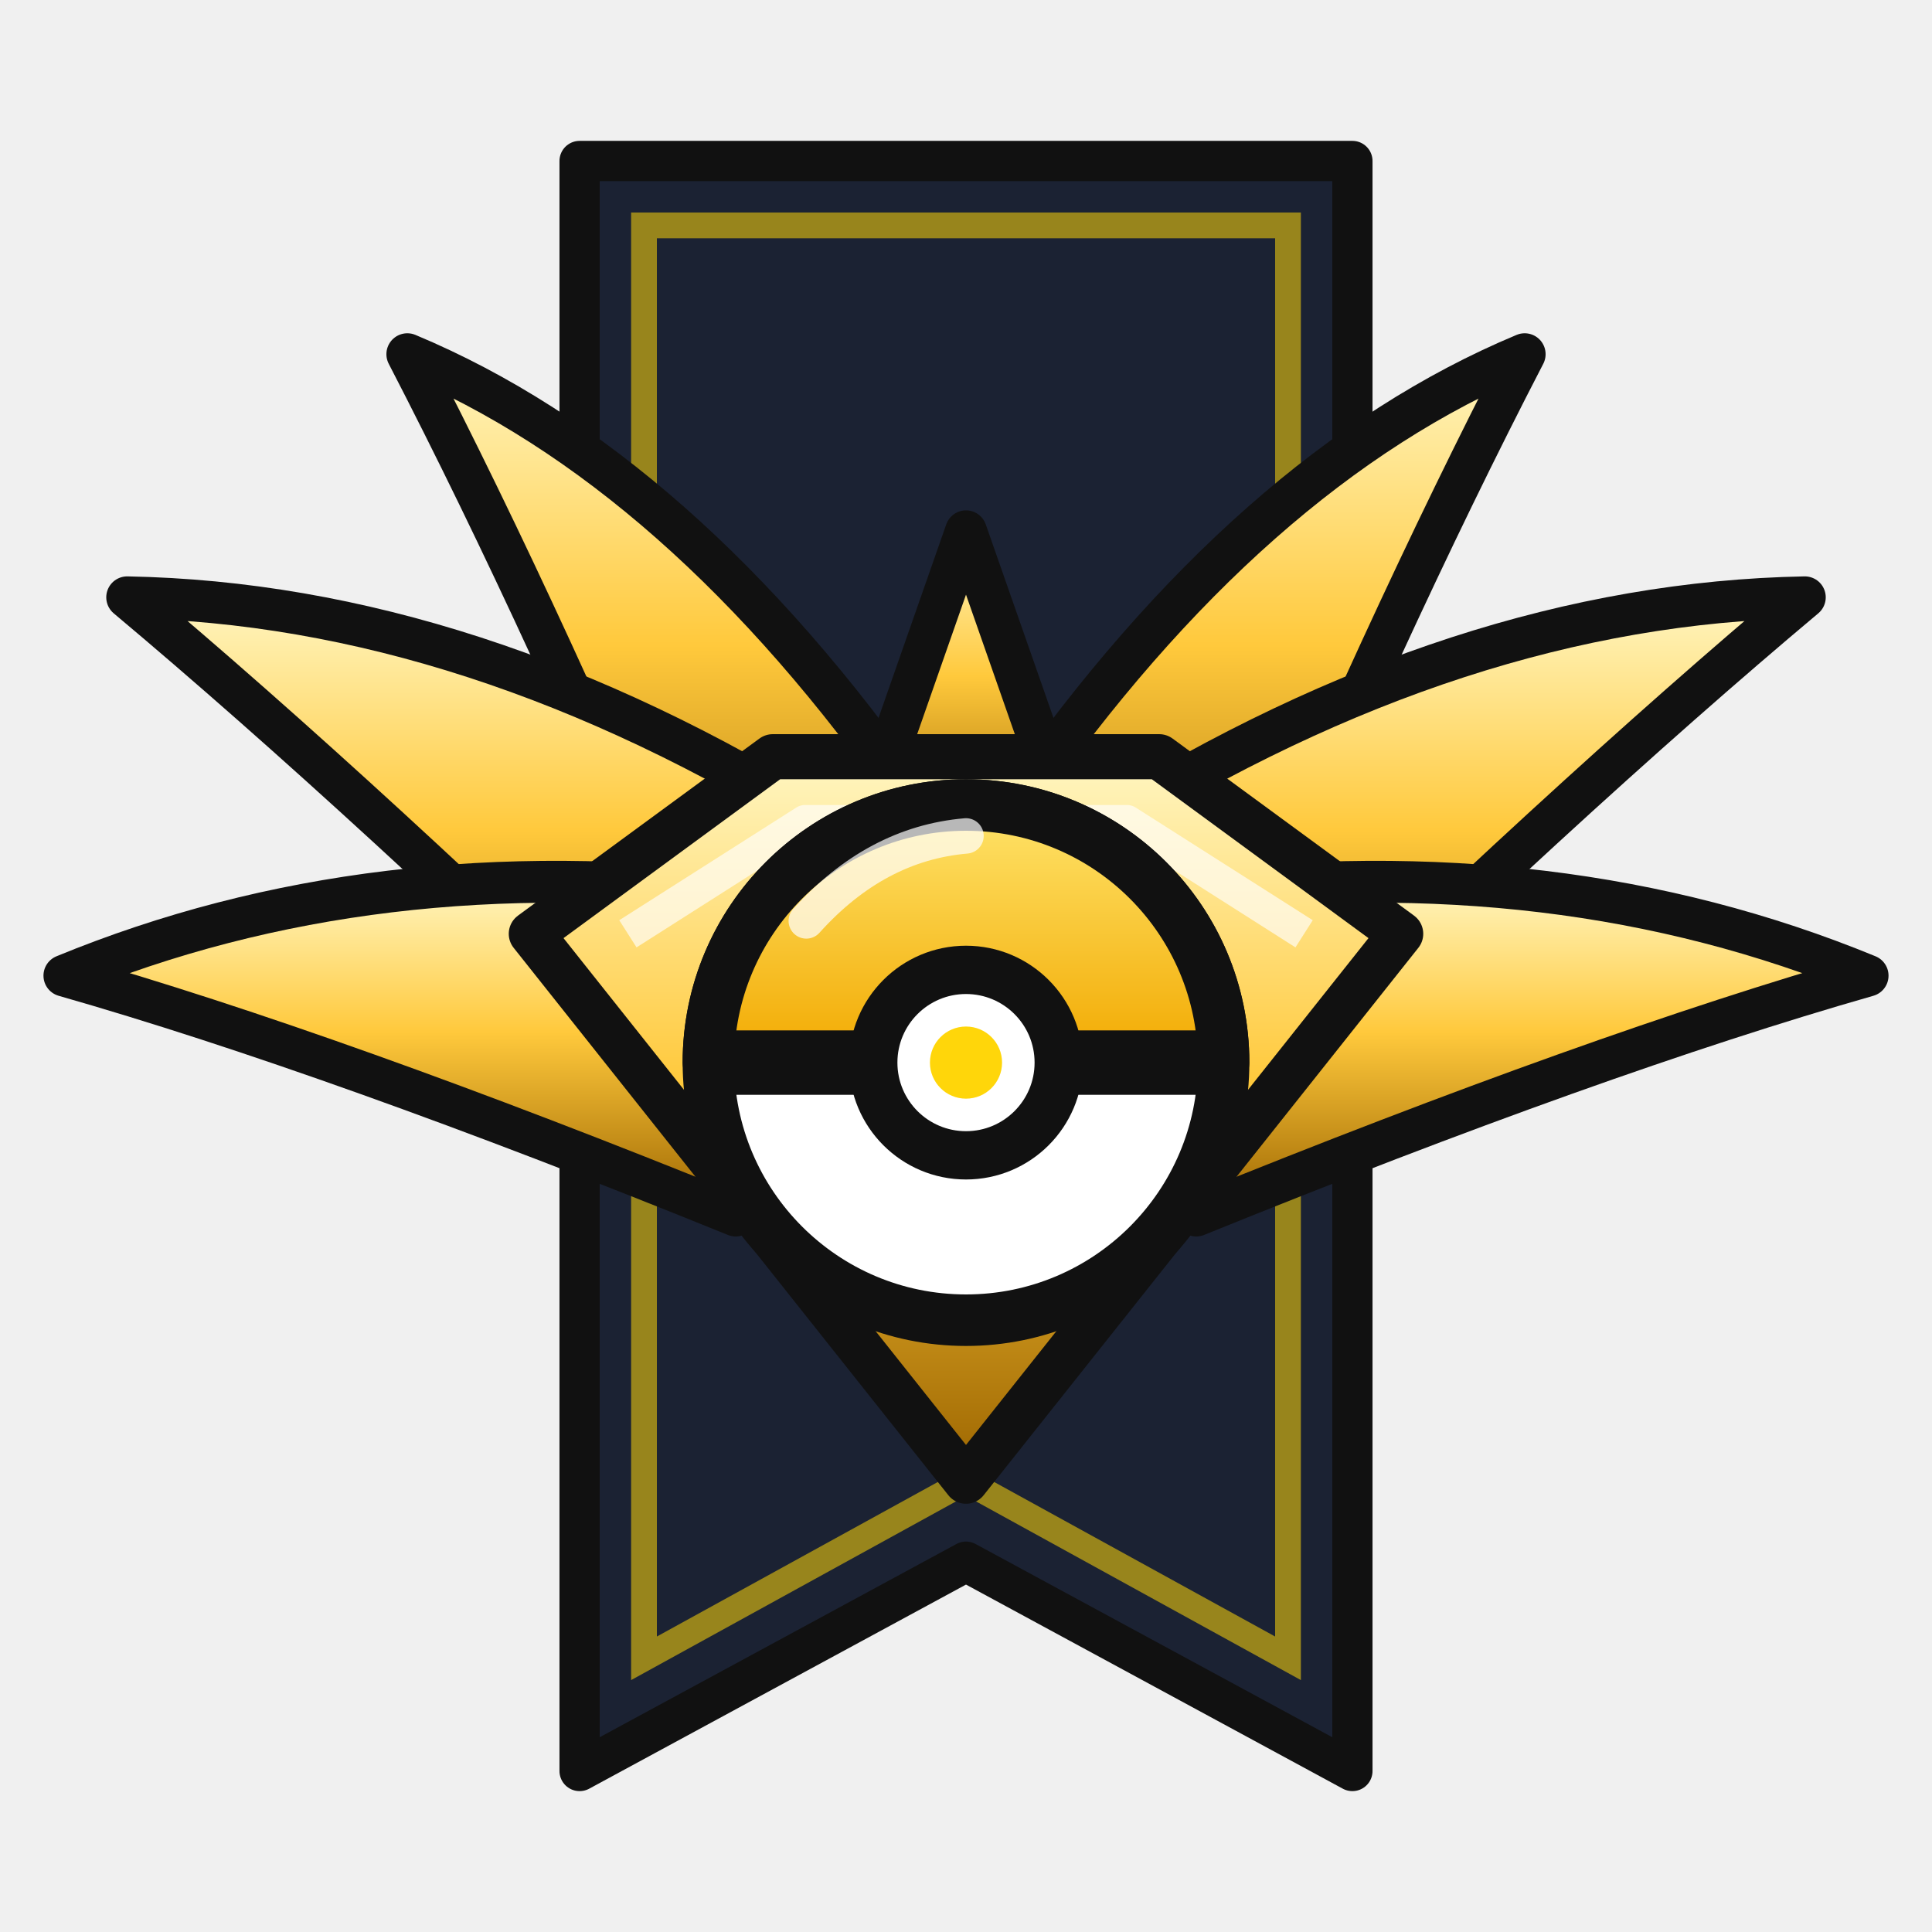
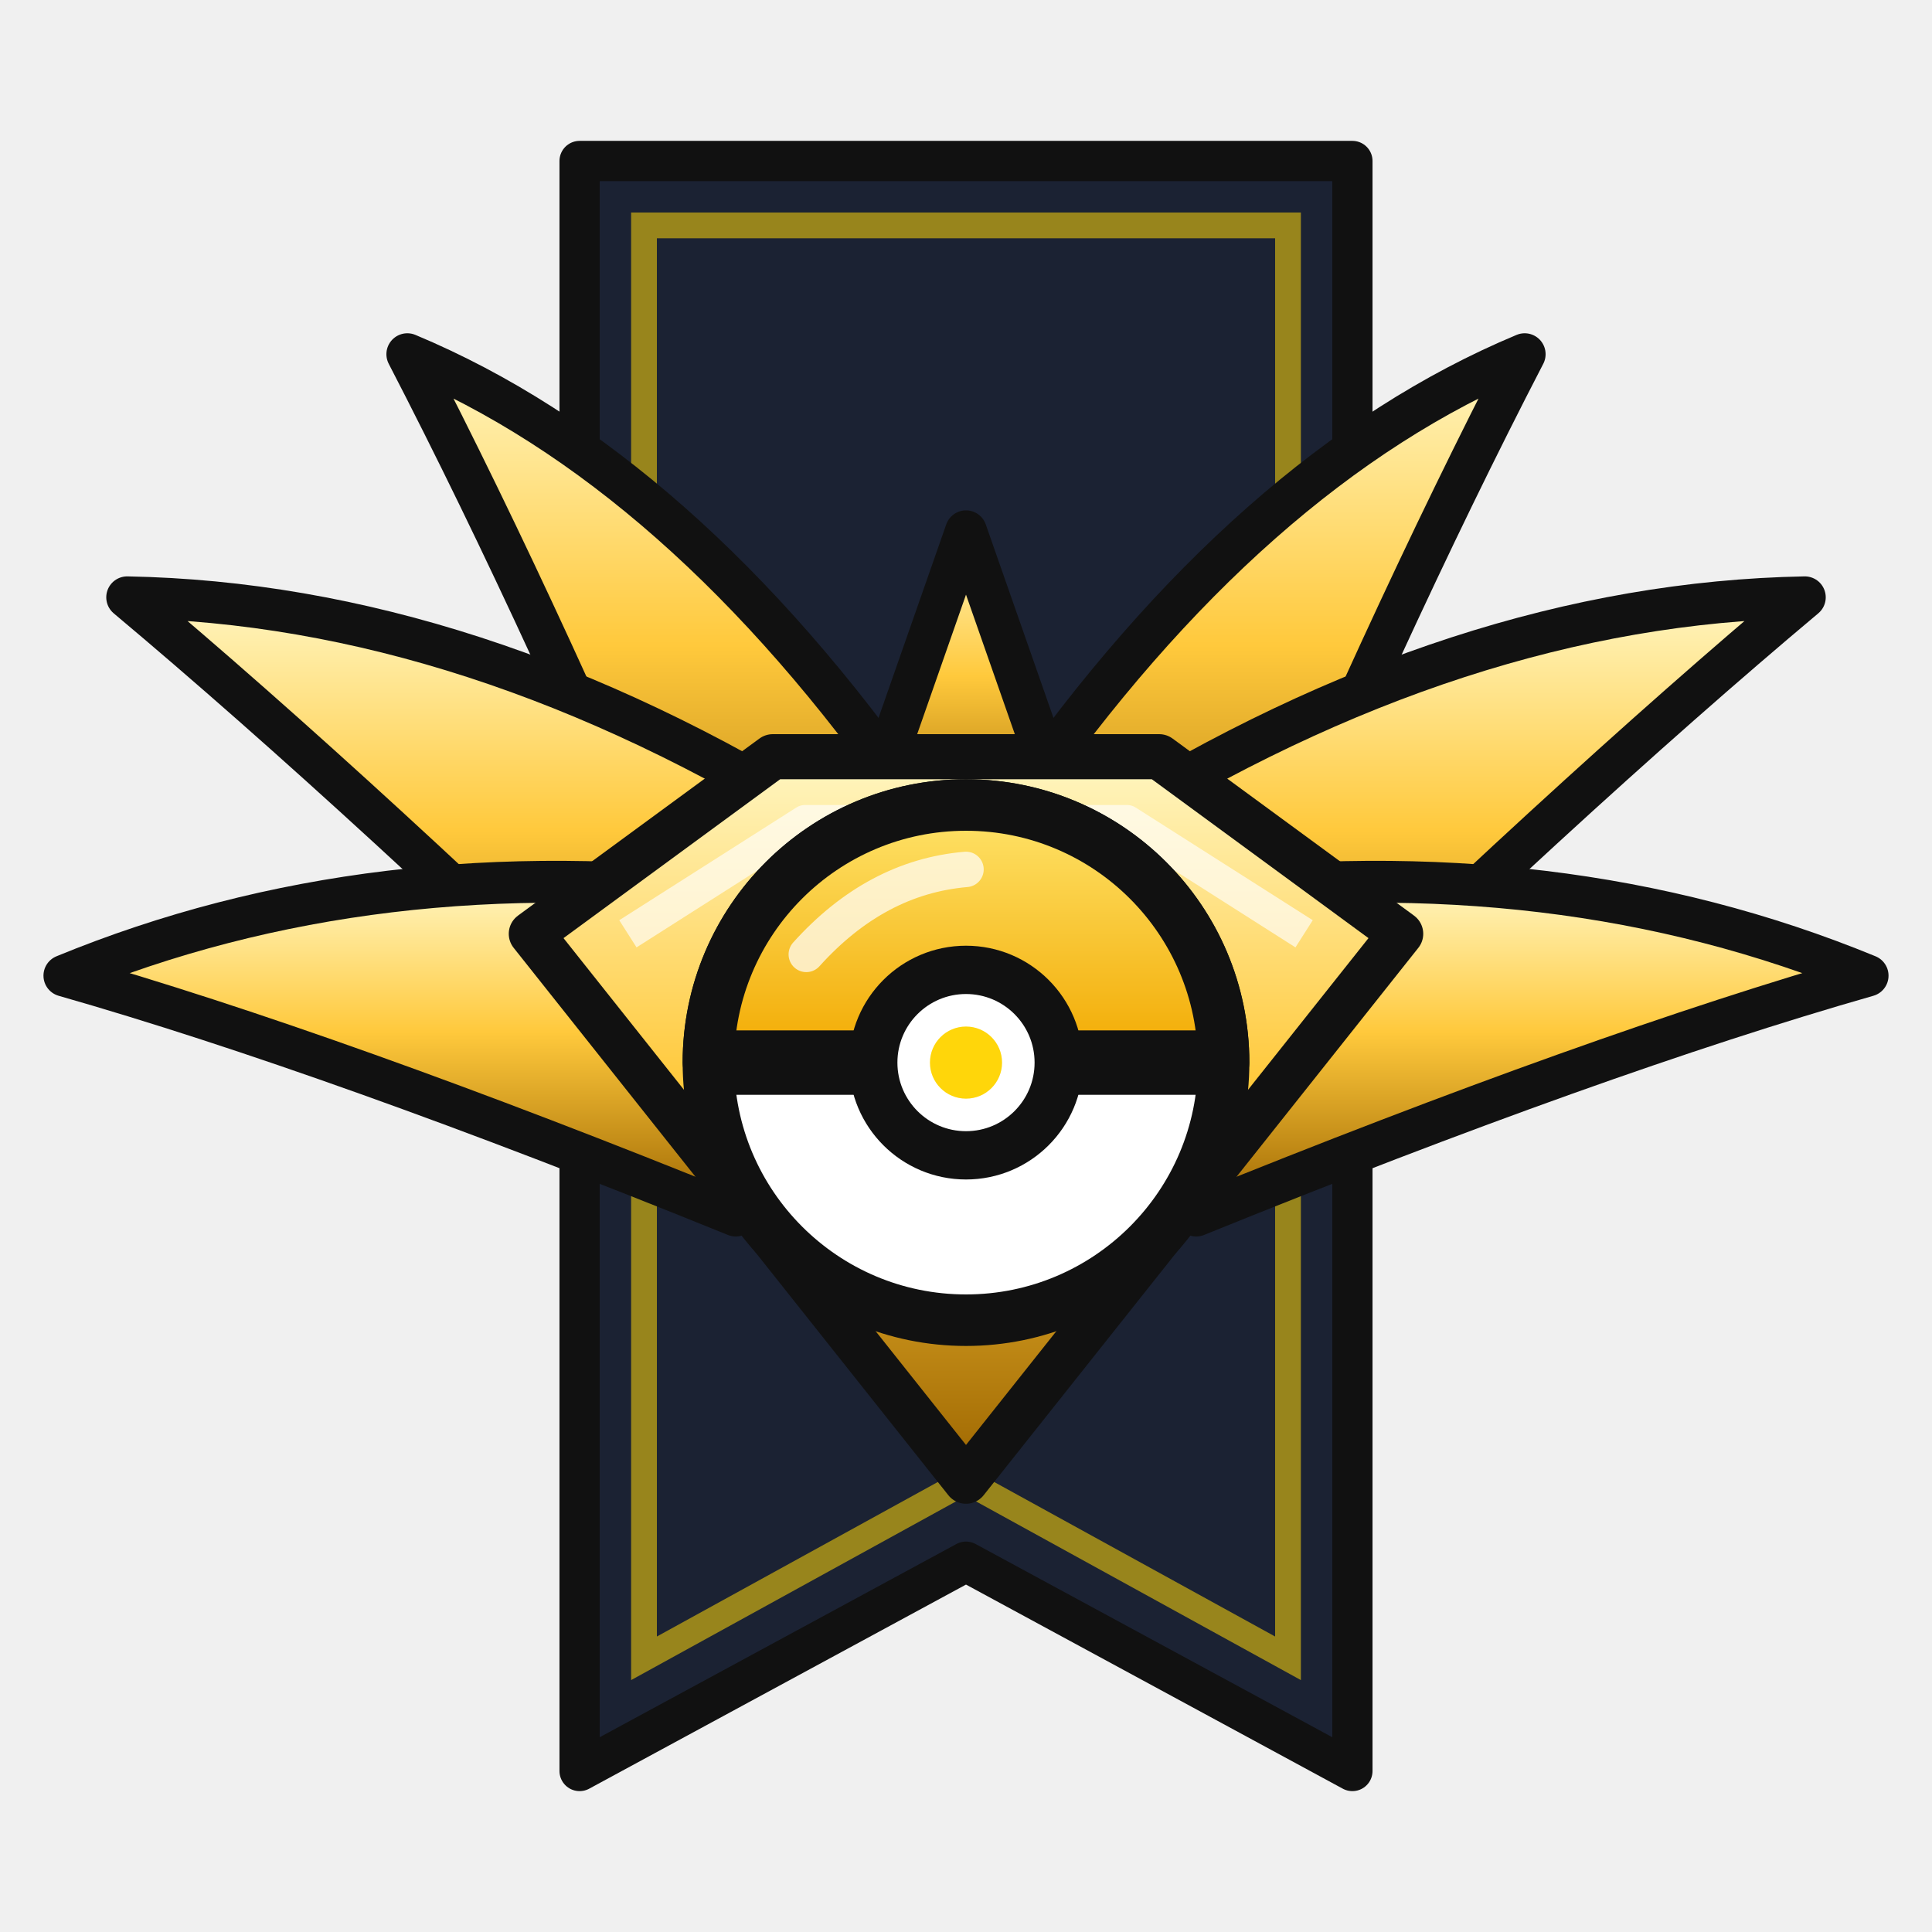
<svg xmlns="http://www.w3.org/2000/svg" viewBox="0 0 120 120" width="120" height="120">
  <defs>
    <linearGradient id="m3" x1="0" y1="0" x2="0" y2="1">
      <stop offset="0" stop-color="#FFF6C2" />
      <stop offset="0.45" stop-color="#FFC93C" />
      <stop offset="1" stop-color="#9C6500" />
    </linearGradient>
    <linearGradient id="t3" x1="0" y1="0" x2="0" y2="1">
      <stop offset="0" stop-color="#FFE46B" />
      <stop offset="1" stop-color="#F2A900" />
    </linearGradient>
  </defs>
  <path d="M36 10 H84 V110 L60 97 L36 110 Z" fill="#1B2233" stroke="#111111" stroke-width="2.5" stroke-linejoin="round" />
  <path d="M40 14 H80 V103 L60 92 L40 103 Z" fill="none" stroke="#FFD60A" stroke-opacity="0.55" stroke-width="1.6" />
  <path d="M53 53 L60 33 L67 53 Z" fill="url(#m3)" stroke="#111111" stroke-width="2.6" stroke-linejoin="round" />
  <path d="M56.7 49.7 Q42.3 29.1 25.3 22.0 Q34.0 38.8 43.8 62.2 Z" fill="url(#m3)" stroke="#111111" stroke-width="2.6" stroke-linejoin="round" />
  <path d="M63.3 49.7 Q77.7 29.1 94.7 22.0 Q86.0 38.8 76.2 62.2 Z" fill="url(#m3)" stroke="#111111" stroke-width="2.6" stroke-linejoin="round" />
  <path d="M51.3 51.2 Q29.3 37.5 7.9 37.1 Q22.8 49.6 43.1 69.4 Z" fill="url(#m3)" stroke="#111111" stroke-width="2.6" stroke-linejoin="round" />
  <path d="M68.7 51.2 Q90.7 37.5 112.1 37.1 Q97.2 49.6 76.9 69.4 Z" fill="url(#m3)" stroke="#111111" stroke-width="2.6" stroke-linejoin="round" />
  <path d="M46.4 55.5 Q23.2 52.7 4.0 60.6 Q20.8 65.4 45.7 75.5 Z" fill="url(#m3)" stroke="#111111" stroke-width="2.6" stroke-linejoin="round" />
  <path d="M73.6 55.5 Q96.8 52.7 116.0 60.6 Q99.2 65.4 74.3 75.5 Z" fill="url(#m3)" stroke="#111111" stroke-width="2.6" stroke-linejoin="round" />
  <path d="M52 78 L60 91 L68 78 Z" fill="url(#m3)" stroke="#111111" stroke-width="2.6" stroke-linejoin="round" />
  <path d="M33 58 L48 47 L72 47 L87 58 L60 92 Z" fill="url(#m3)" stroke="#111111" stroke-width="2.8" stroke-linejoin="round" />
  <path d="M39 58 L50 51 L70 51 L81 58" fill="none" stroke="#FFFFFF" stroke-opacity="0.65" stroke-width="2" stroke-linejoin="round" />
  <g>
    <circle cx="60" cy="66" r="16" fill="#FFFFFF" stroke="#111111" stroke-width="3.2" />
    <path d="M44 66 A16 16 0 0 1 76 66 Z" fill="url(#t3)" stroke="#111111" stroke-width="3.2" stroke-linejoin="round" />
    <path d="M45 66 H75" stroke="#111111" stroke-width="4" />
    <circle cx="60" cy="66" r="5.76" fill="#FFFFFF" stroke="#111111" stroke-width="3" />
    <circle cx="60" cy="66" r="2.24" fill="#FFD60A" />
-     <path d="M50.08 57.2 Q54.4 52.4 60 51.92" fill="none" stroke="#FFFFFF" stroke-opacity="0.7" stroke-width="2.2" stroke-linecap="round" />
+     <path d="M50.08 59.28 Q54.4 54.48 60 54" fill="none" stroke="#FFFFFF" stroke-opacity="0.7" stroke-width="2.2" stroke-linecap="round" />
  </g>
</svg>
